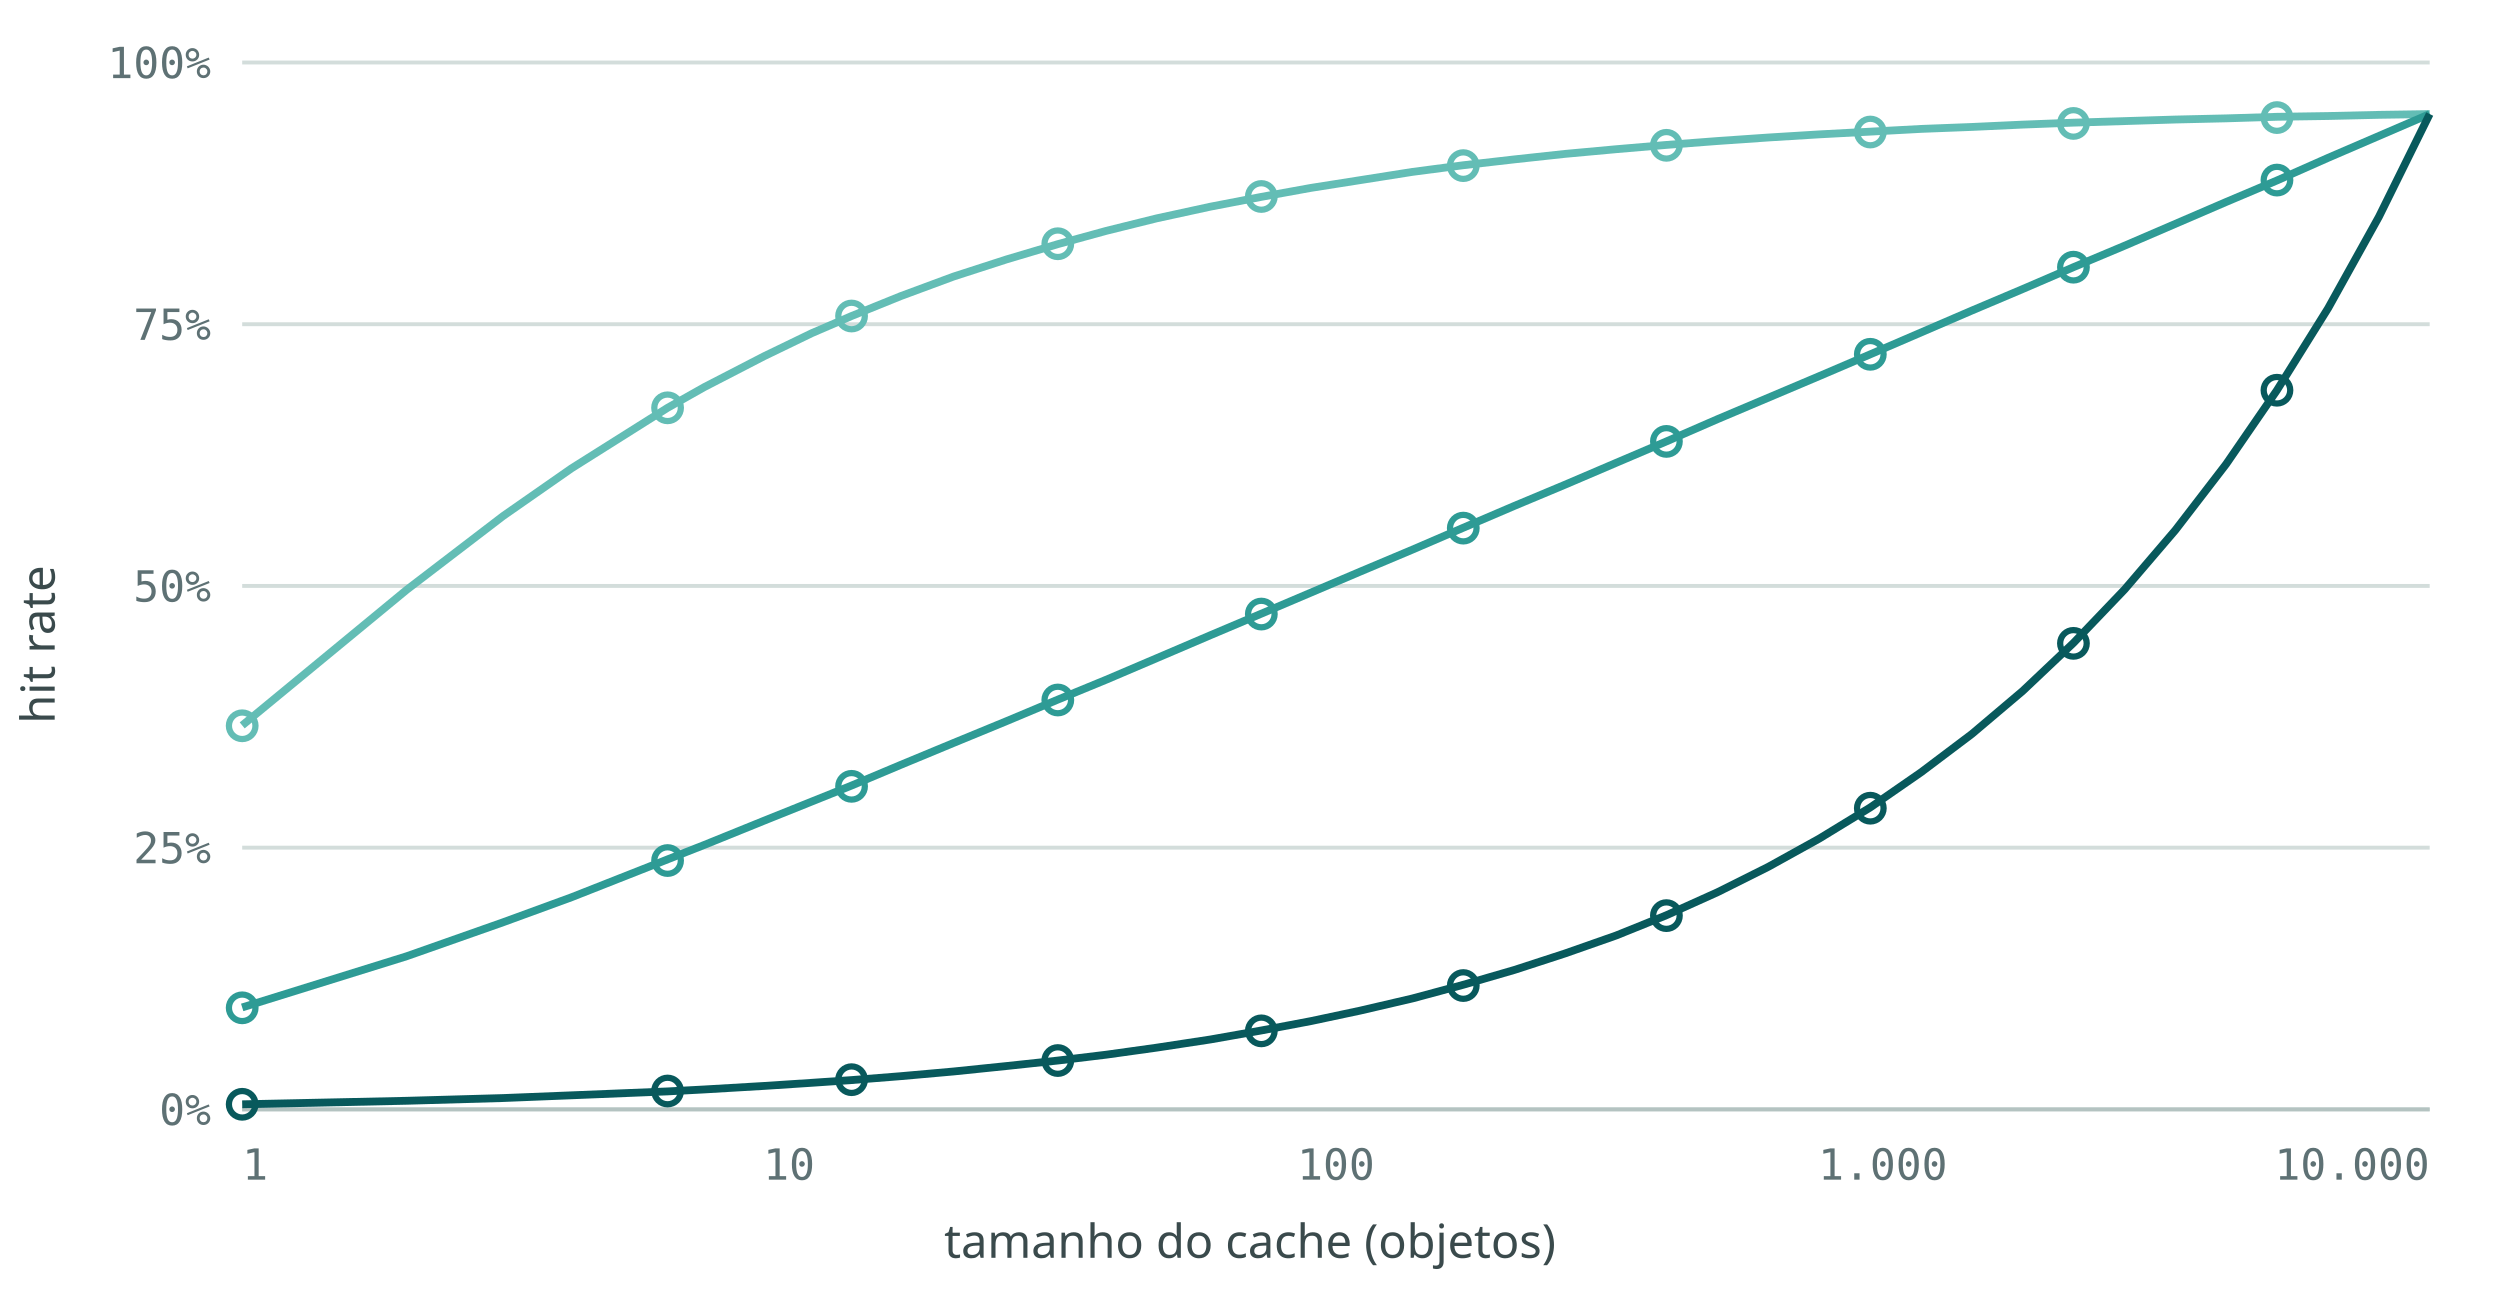
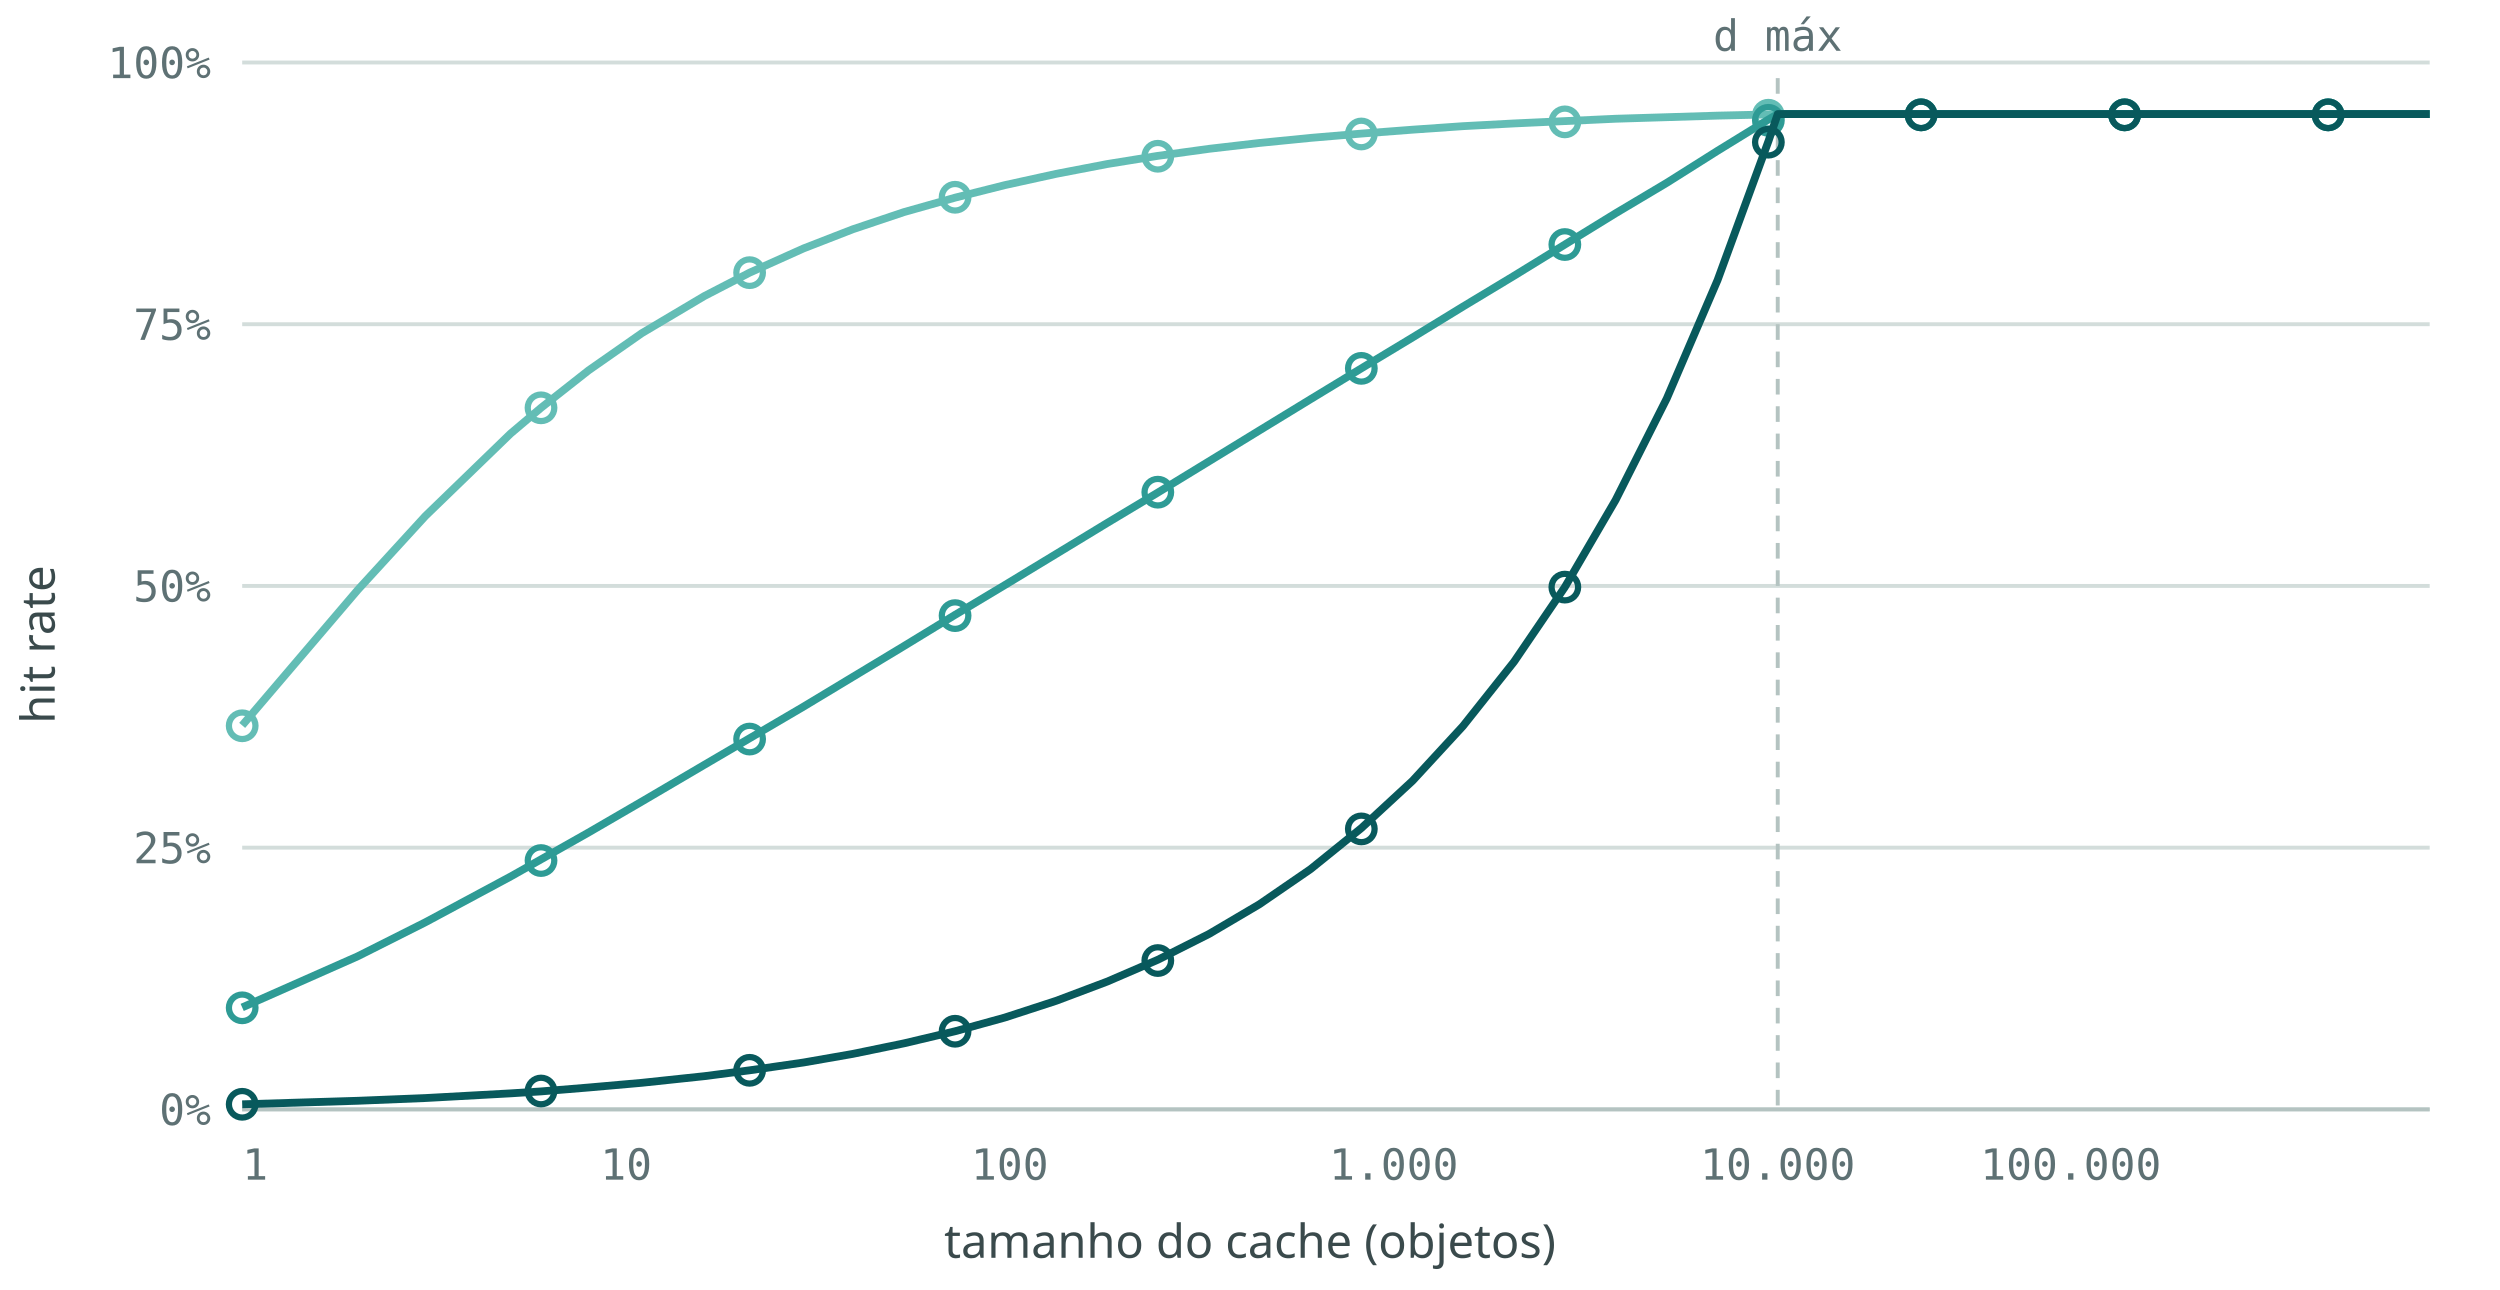
<svg xmlns="http://www.w3.org/2000/svg" viewBox="0 0 640 330" role="img" aria-label="Curva de hit rate">
  <style>.gx{stroke:#D3DDDB;stroke-width:1}.ax{stroke:#B4C3C1;stroke-width:1}.tk{font:11px ui-monospace,monospace;fill:#5E7174}.lb{font:12px system-ui,sans-serif;fill:#3A4A4C}</style>
  <line class="gx" x1="62.0" y1="284.0" x2="622.0" y2="284.0" />
  <text class="tk" x="54.0" y="288.0" text-anchor="end">0%</text>
  <line class="gx" x1="62.0" y1="217.0" x2="622.0" y2="217.0" />
  <text class="tk" x="54.0" y="221.0" text-anchor="end">25%</text>
  <line class="gx" x1="62.0" y1="150.0" x2="622.0" y2="150.0" />
  <text class="tk" x="54.0" y="154.0" text-anchor="end">50%</text>
  <line class="gx" x1="62.0" y1="83.0" x2="622.0" y2="83.0" />
  <text class="tk" x="54.0" y="87.0" text-anchor="end">75%</text>
  <line class="gx" x1="62.0" y1="16.0" x2="622.0" y2="16.0" />
  <text class="tk" x="54.0" y="20.0" text-anchor="end">100%</text>
  <text class="tk" x="62.0" y="302.0" text-anchor="start">1</text>
-   <text class="tk" x="202.0" y="302.0" text-anchor="middle">10</text>
-   <text class="tk" x="342.0" y="302.0" text-anchor="middle">100</text>
-   <text class="tk" x="482.0" y="302.0" text-anchor="middle">1.000</text>
-   <text class="tk" x="622.0" y="302.0" text-anchor="end">10.000</text>
+   <text class="tk" x="160.3" y="302.0" text-anchor="middle">10</text>
+   <text class="tk" x="258.5" y="302.0" text-anchor="middle">100</text>
+   <text class="tk" x="356.8" y="302.0" text-anchor="middle">1.000</text>
+   <text class="tk" x="455.1" y="302.0" text-anchor="middle">10.000</text>
+   <text class="tk" x="553.3" y="302.0" text-anchor="end">100.000</text>
  <line class="ax" x1="62.0" y1="284.0" x2="622.0" y2="284.0" />
  <text class="lb" x="320.0" y="322.0" text-anchor="middle">tamanho do cache (objetos)</text>
  <text class="lb" transform="translate(14,165.0) rotate(-90)" text-anchor="middle">hit rate</text>
-   <path d="M62.0,185.7L104.1,151.0L128.8,132.1L146.3,119.9L170.9,104.4L180.3,99.1L195.6,91.2L207.8,85.3L218.0,80.9L230.6,75.8L244.1,70.8L257.7,66.4L270.8,62.5L283.2,59.1L296.1,55.9L309.9,52.9L322.9,50.4L335.6,48.1L348.3,46.1L361.6,44.0L374.6,42.3L387.7,40.8L400.6,39.4L413.7,38.2L426.6,37.1L439.7,36.1L452.7,35.2L465.7,34.4L478.8,33.7L491.8,33.0L504.8,32.5L517.8,31.9L530.8,31.4L543.9,31.0L556.9,30.6L569.9,30.3L582.9,29.9L596.0,29.7L609.0,29.4L622.0,29.2" fill="none" stroke="#63BDB5" stroke-width="2" stroke-linejoin="round" />
+   <line x1="455.1" y1="20.0" x2="455.1" y2="284.0" stroke="#B4C3C1" stroke-width="1" stroke-dasharray="4 3" />
+   <text class="tk" x="455.1" y="13.0" text-anchor="middle">d máx</text>
+   <path d="M62.0,185.7L91.6,151.0L108.9,132.1L130.7,111.0L138.5,104.4L150.7,94.8L164.3,85.3L180.3,75.8L191.9,69.8L205.7,63.6L218.3,58.7L231.4,54.3L244.5,50.6L257.2,47.4L270.4,44.5L283.4,42.0L296.4,39.9L309.5,38.1L322.4,36.6L335.5,35.3L348.5,34.2L361.6,33.2L374.5,32.3L387.6,31.6L400.6,31.0L413.6,30.4L426.7,30.0L439.7,29.6L452.7,29.3L455.1,29.2L465.7,29.2L478.7,29.2L491.8,29.2L504.8,29.2L517.8,29.2L530.8,29.2L543.9,29.2L556.9,29.2L569.9,29.2L582.9,29.2L596.0,29.2L609.0,29.2L622.0,29.2" fill="none" stroke="#63BDB5" stroke-width="2" stroke-linejoin="round" />
  <circle cx="62.0" cy="185.8" r="3.4" fill="none" stroke="#63BDB5" stroke-width="1.6" />
-   <circle cx="170.9" cy="104.4" r="3.4" fill="none" stroke="#63BDB5" stroke-width="1.6" />
-   <circle cx="218.0" cy="80.9" r="3.4" fill="none" stroke="#63BDB5" stroke-width="1.6" />
-   <circle cx="270.8" cy="62.4" r="3.4" fill="none" stroke="#63BDB5" stroke-width="1.6" />
-   <circle cx="322.9" cy="50.3" r="3.4" fill="none" stroke="#63BDB5" stroke-width="1.6" />
-   <circle cx="374.6" cy="42.4" r="3.4" fill="none" stroke="#63BDB5" stroke-width="1.6" />
-   <circle cx="426.6" cy="37.2" r="3.4" fill="none" stroke="#63BDB5" stroke-width="1.6" />
-   <circle cx="478.8" cy="33.8" r="3.4" fill="none" stroke="#63BDB5" stroke-width="1.6" />
-   <circle cx="530.8" cy="31.6" r="3.4" fill="none" stroke="#63BDB5" stroke-width="1.6" />
-   <circle cx="582.9" cy="30.1" r="3.4" fill="none" stroke="#63BDB5" stroke-width="1.6" />
-   <path d="M62.0,257.9L104.1,244.8L128.8,236.1L146.3,229.7L170.9,220.0L180.3,216.3L195.6,210.1L207.8,205.2L218.0,201.1L230.6,195.8L244.1,190.2L257.7,184.6L270.8,179.1L283.2,174.0L296.1,168.5L309.9,162.6L322.9,157.1L335.6,151.7L348.3,146.3L361.6,140.7L374.6,135.1L387.7,129.5L400.6,124.1L413.7,118.5L426.6,113.0L439.7,107.3L452.7,101.8L465.7,96.3L478.8,90.7L491.8,85.1L504.8,79.5L517.8,74.0L530.8,68.4L543.9,62.9L556.9,57.3L569.9,51.7L582.9,46.2L596.0,40.4L609.0,34.8L622.0,29.2" fill="none" stroke="#2E9B95" stroke-width="2" stroke-linejoin="round" />
+   <circle cx="138.5" cy="104.4" r="3.4" fill="none" stroke="#63BDB5" stroke-width="1.6" />
+   <circle cx="191.9" cy="69.8" r="3.4" fill="none" stroke="#63BDB5" stroke-width="1.6" />
+   <circle cx="244.5" cy="50.5" r="3.4" fill="none" stroke="#63BDB5" stroke-width="1.6" />
+   <circle cx="296.4" cy="40.0" r="3.4" fill="none" stroke="#63BDB5" stroke-width="1.6" />
+   <circle cx="348.5" cy="34.3" r="3.4" fill="none" stroke="#63BDB5" stroke-width="1.6" />
+   <circle cx="400.6" cy="31.2" r="3.4" fill="none" stroke="#63BDB5" stroke-width="1.6" />
+   <circle cx="452.7" cy="29.5" r="3.4" fill="none" stroke="#63BDB5" stroke-width="1.6" />
+   <circle cx="491.8" cy="29.4" r="3.4" fill="none" stroke="#63BDB5" stroke-width="1.6" />
+   <circle cx="543.9" cy="29.4" r="3.4" fill="none" stroke="#63BDB5" stroke-width="1.6" />
+   <circle cx="596.0" cy="29.4" r="3.4" fill="none" stroke="#63BDB5" stroke-width="1.6" />
+   <path d="M62.0,257.9L91.6,244.8L108.9,236.1L130.7,224.4L138.5,220.0L150.7,213.1L164.3,205.2L180.3,195.8L191.9,189.0L205.7,180.9L218.3,173.3L231.4,165.4L244.5,157.4L257.2,149.8L270.4,141.8L283.4,133.9L296.4,126.1L309.5,118.1L322.4,110.2L335.5,102.2L348.5,94.3L361.6,86.4L374.5,78.5L387.6,70.6L400.6,62.6L413.6,54.6L426.7,46.8L439.7,38.6L452.7,30.6L455.1,29.2L465.7,29.2L478.7,29.2L491.8,29.2L504.8,29.2L517.8,29.2L530.8,29.2L543.9,29.2L556.9,29.2L569.9,29.2L582.9,29.2L596.0,29.2L609.0,29.2L622.0,29.2" fill="none" stroke="#2E9B95" stroke-width="2" stroke-linejoin="round" />
  <circle cx="62.0" cy="258.0" r="3.4" fill="none" stroke="#2E9B95" stroke-width="1.6" />
-   <circle cx="170.9" cy="220.3" r="3.4" fill="none" stroke="#2E9B95" stroke-width="1.6" />
-   <circle cx="218.0" cy="201.3" r="3.4" fill="none" stroke="#2E9B95" stroke-width="1.6" />
-   <circle cx="270.8" cy="179.2" r="3.4" fill="none" stroke="#2E9B95" stroke-width="1.6" />
-   <circle cx="322.9" cy="157.2" r="3.4" fill="none" stroke="#2E9B95" stroke-width="1.6" />
-   <circle cx="374.6" cy="135.2" r="3.4" fill="none" stroke="#2E9B95" stroke-width="1.6" />
-   <circle cx="426.6" cy="113.0" r="3.4" fill="none" stroke="#2E9B95" stroke-width="1.6" />
-   <circle cx="478.8" cy="90.7" r="3.4" fill="none" stroke="#2E9B95" stroke-width="1.6" />
-   <circle cx="530.8" cy="68.4" r="3.4" fill="none" stroke="#2E9B95" stroke-width="1.6" />
-   <circle cx="582.9" cy="46.1" r="3.4" fill="none" stroke="#2E9B95" stroke-width="1.6" />
-   <path d="M62.0,282.7L104.1,281.8L128.8,281.1L146.3,280.4L170.9,279.4L180.3,278.9L195.6,278.0L207.8,277.2L218.0,276.5L230.6,275.5L244.1,274.3L257.7,272.9L270.8,271.5L283.2,270.0L296.1,268.2L309.9,266.1L322.9,263.8L335.6,261.4L348.3,258.7L361.6,255.6L374.6,252.1L387.7,248.3L400.6,244.1L413.7,239.5L426.6,234.3L439.7,228.4L452.7,221.9L465.7,214.7L478.8,206.7L491.8,197.7L504.8,187.9L517.8,176.9L530.8,164.6L543.9,150.9L556.9,135.7L569.9,118.8L582.9,99.9L596.0,78.9L609.0,55.5L622.0,29.2" fill="none" stroke="#08595C" stroke-width="2" stroke-linejoin="round" />
+   <circle cx="138.5" cy="220.3" r="3.4" fill="none" stroke="#2E9B95" stroke-width="1.6" />
+   <circle cx="191.9" cy="189.2" r="3.4" fill="none" stroke="#2E9B95" stroke-width="1.6" />
+   <circle cx="244.5" cy="157.6" r="3.4" fill="none" stroke="#2E9B95" stroke-width="1.6" />
+   <circle cx="296.4" cy="126.0" r="3.4" fill="none" stroke="#2E9B95" stroke-width="1.6" />
+   <circle cx="348.5" cy="94.3" r="3.4" fill="none" stroke="#2E9B95" stroke-width="1.6" />
+   <circle cx="400.6" cy="62.6" r="3.4" fill="none" stroke="#2E9B95" stroke-width="1.6" />
+   <circle cx="452.7" cy="30.8" r="3.4" fill="none" stroke="#2E9B95" stroke-width="1.6" />
+   <circle cx="491.8" cy="29.4" r="3.4" fill="none" stroke="#2E9B95" stroke-width="1.6" />
+   <circle cx="543.9" cy="29.4" r="3.4" fill="none" stroke="#2E9B95" stroke-width="1.6" />
+   <circle cx="596.0" cy="29.4" r="3.4" fill="none" stroke="#2E9B95" stroke-width="1.6" />
+   <path d="M62.0,282.7L91.6,281.8L108.9,281.1L130.7,279.9L138.5,279.4L150.7,278.4L164.3,277.2L180.3,275.5L191.9,274.0L205.7,272.0L218.3,269.8L231.4,267.1L244.5,264.0L257.2,260.5L270.4,256.2L283.4,251.3L296.4,245.7L309.5,239.1L322.4,231.5L335.5,222.5L348.5,212.0L361.6,199.9L374.5,185.9L387.6,169.4L400.6,150.3L413.6,128.0L426.7,102.0L439.7,71.7L452.7,36.2L455.1,29.2L465.7,29.2L478.7,29.2L491.8,29.2L504.8,29.2L517.8,29.2L530.8,29.2L543.9,29.2L556.9,29.2L569.9,29.2L582.9,29.2L596.0,29.2L609.0,29.2L622.0,29.2" fill="none" stroke="#08595C" stroke-width="2" stroke-linejoin="round" />
  <circle cx="62.0" cy="282.7" r="3.4" fill="none" stroke="#08595C" stroke-width="1.6" />
-   <circle cx="170.9" cy="279.3" r="3.4" fill="none" stroke="#08595C" stroke-width="1.6" />
-   <circle cx="218.0" cy="276.4" r="3.4" fill="none" stroke="#08595C" stroke-width="1.6" />
-   <circle cx="270.8" cy="271.5" r="3.4" fill="none" stroke="#08595C" stroke-width="1.6" />
-   <circle cx="322.9" cy="263.9" r="3.4" fill="none" stroke="#08595C" stroke-width="1.6" />
-   <circle cx="374.6" cy="252.3" r="3.4" fill="none" stroke="#08595C" stroke-width="1.6" />
-   <circle cx="426.6" cy="234.4" r="3.4" fill="none" stroke="#08595C" stroke-width="1.6" />
-   <circle cx="478.8" cy="206.9" r="3.4" fill="none" stroke="#08595C" stroke-width="1.6" />
-   <circle cx="530.8" cy="164.7" r="3.4" fill="none" stroke="#08595C" stroke-width="1.6" />
-   <circle cx="582.9" cy="99.9" r="3.4" fill="none" stroke="#08595C" stroke-width="1.6" />
+   <circle cx="138.5" cy="279.3" r="3.4" fill="none" stroke="#08595C" stroke-width="1.6" />
+   <circle cx="191.9" cy="274.0" r="3.4" fill="none" stroke="#08595C" stroke-width="1.6" />
+   <circle cx="244.5" cy="264.0" r="3.4" fill="none" stroke="#08595C" stroke-width="1.6" />
+   <circle cx="296.4" cy="245.9" r="3.4" fill="none" stroke="#08595C" stroke-width="1.6" />
+   <circle cx="348.5" cy="212.2" r="3.4" fill="none" stroke="#08595C" stroke-width="1.6" />
+   <circle cx="400.6" cy="150.3" r="3.4" fill="none" stroke="#08595C" stroke-width="1.6" />
+   <circle cx="452.7" cy="36.4" r="3.4" fill="none" stroke="#08595C" stroke-width="1.6" />
+   <circle cx="491.8" cy="29.4" r="3.4" fill="none" stroke="#08595C" stroke-width="1.6" />
+   <circle cx="543.9" cy="29.4" r="3.4" fill="none" stroke="#08595C" stroke-width="1.6" />
+   <circle cx="596.0" cy="29.4" r="3.4" fill="none" stroke="#08595C" stroke-width="1.6" />
</svg>
